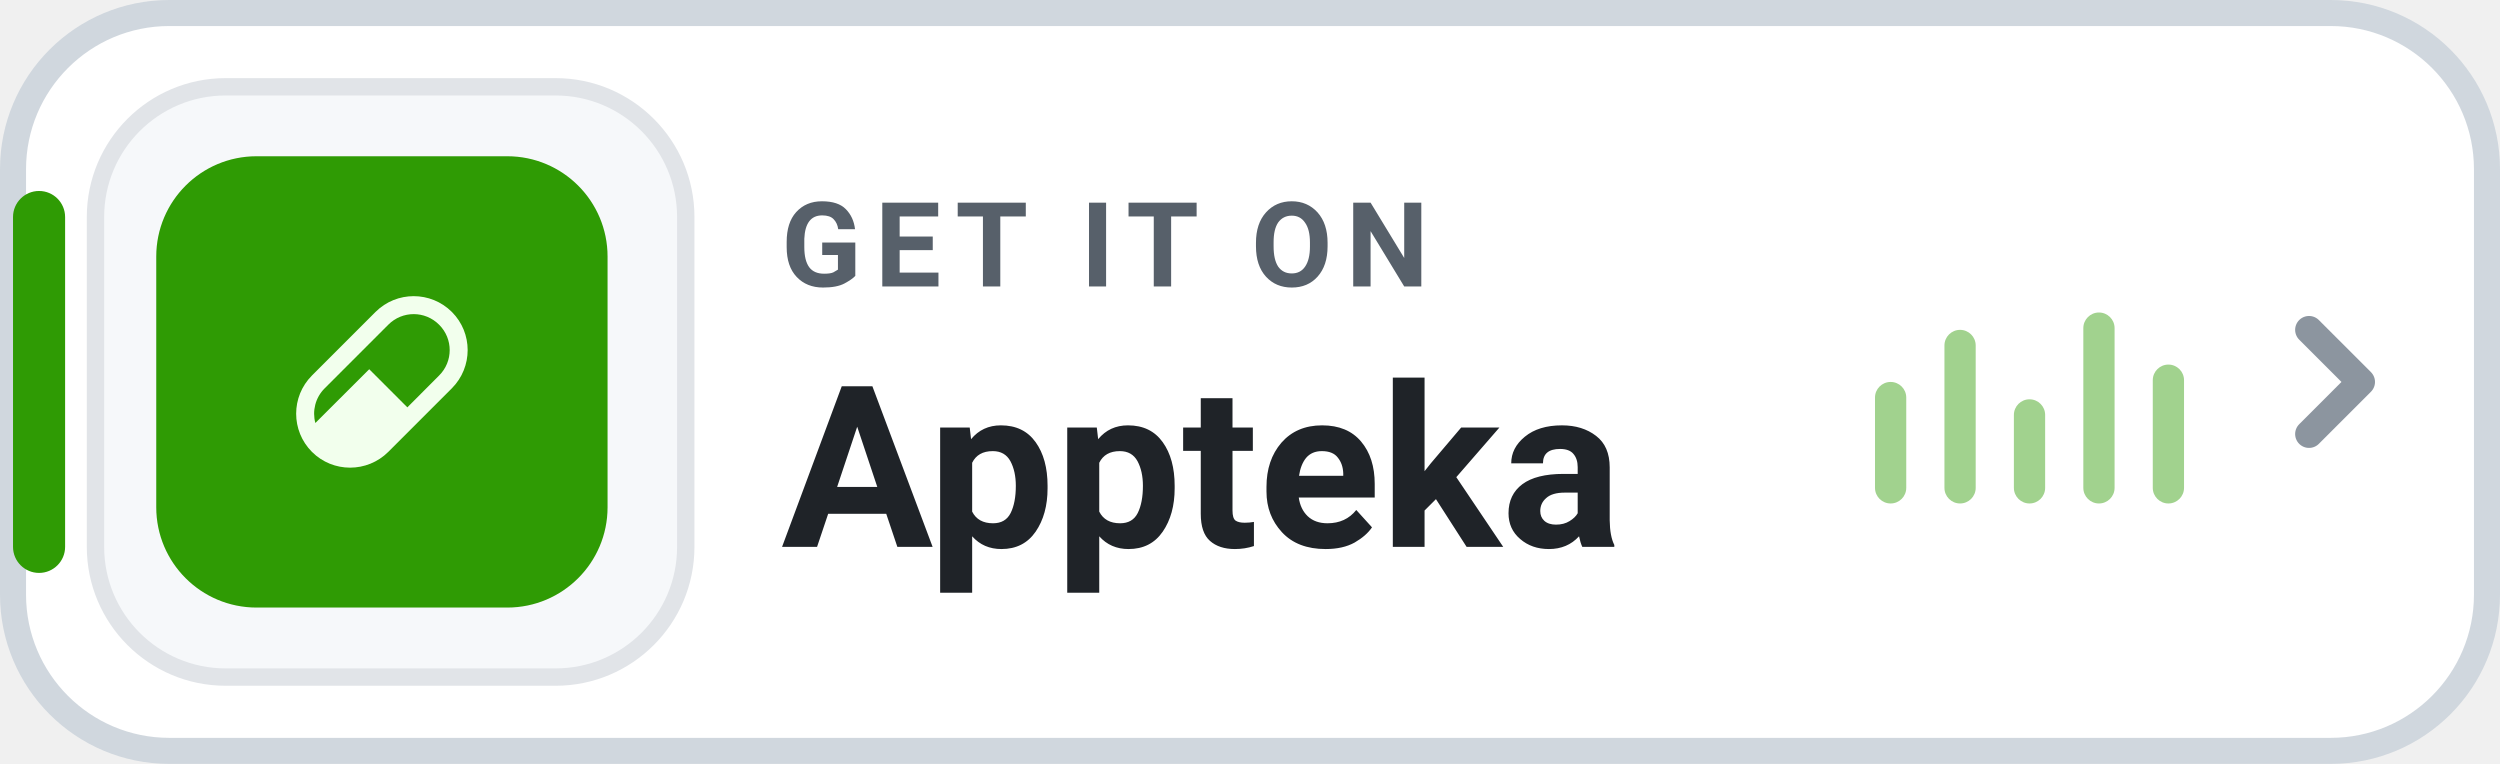
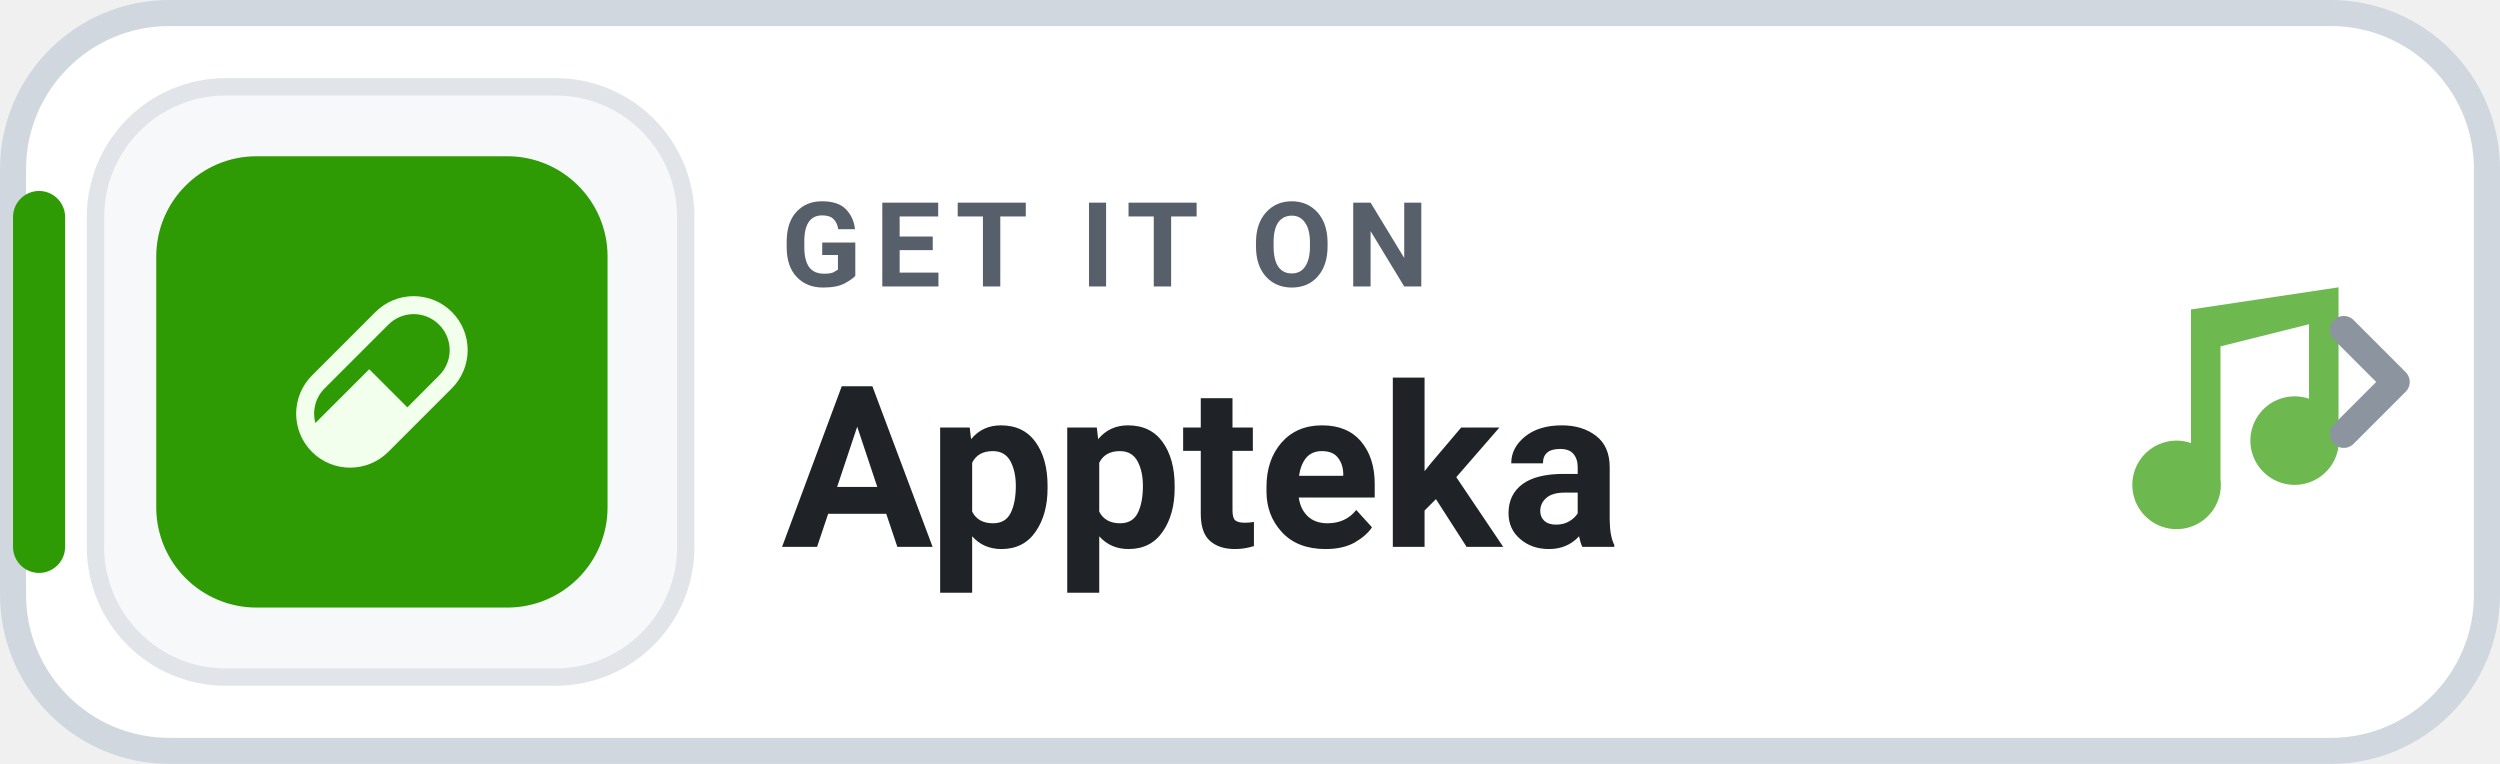
<svg xmlns="http://www.w3.org/2000/svg" width="144" height="44" viewBox="0 0 144 44" role="img" aria-label="GET IT ON Appteka">
  <rect x=".75" y=".75" width="142.5" height="42.5" rx="9" fill="#FFFFFF" stroke="#D0D7DE" stroke-width="1.5" />
  <rect x=".75" y="11" width="3" height="22" rx="1.5" fill="#2F9B04" />
  <rect x="5.5" y="5" width="34" height="34" rx="7.5" fill="#F6F8FA" stroke="#E1E4E8" stroke-width="1" />
  <g transform="translate(9 9) scale(0.2407)">
    <rect width="108" height="108" rx="24" fill="#2F9B04" />
    <g transform="translate(33.48 33.48) scale(0.1465714)">
      <path fill="#F2FFED" d="M25.768,129.575L129.575,25.768C164.08,-8.589 219.727,-8.589 254.232,25.768C288.589,60.126 288.589,115.92 254.232,150.425L150.425,254.232C115.92,288.589 60.126,288.589 25.768,254.232C-8.589,219.727 -8.589,164.08 25.768,129.575ZM46.618,150.425C31.201,165.695 26.062,187.572 31.348,207.1L119.297,119.297L181.552,181.552L233.382,129.575C256.434,106.67 256.434,69.523 233.382,46.618C210.477,23.566 173.33,23.566 150.425,46.618L46.618,150.425Z" />
    </g>
  </g>
  <text x="45" y="16.5" fill="#57606A" font-family="-apple-system,BlinkMacSystemFont,'Segoe UI',Roboto,Helvetica,Arial,sans-serif" font-size="6.8" font-weight="700" letter-spacing=".75">GET IT ON</text>
  <text x="45" y="31.5" fill="#1F2328" font-family="-apple-system,BlinkMacSystemFont,'Segoe UI',Roboto,Helvetica,Arial,sans-serif" font-size="13" font-weight="750">Appteka</text>
-   <g transform="translate(108 17)" fill="#2F9B04" opacity="0.45">
-     <rect x="0" y="5" width="1.8" height="7" rx="0.9" />
-     <rect x="4" y="2" width="1.8" height="10" rx="0.9" />
-     <rect x="8" y="6" width="1.8" height="6" rx="0.9" />
-     <rect x="12" y="1" width="1.8" height="11" rx="0.9" />
-     <rect x="16" y="4" width="1.8" height="8" rx="0.9" />
+   <g transform="translate(116 14) scale(0.85)" fill="#2F9B04" opacity="0.7">
+     <path d="M12 3v10.55A3 3 0 1 0 14 16V7l6-1.5v5.05A3 3 0 1 0 22 13V3l-10 1.5z" />
  </g>
-   <path d="M133 19l3 3-3 3" fill="none" stroke="#8C959F" stroke-width="1.6" stroke-linecap="round" stroke-linejoin="round" />
+   <path d="M135 19l3 3-3 3" fill="none" stroke="#8C959F" stroke-width="1.6" stroke-linecap="round" stroke-linejoin="round" />
</svg>
